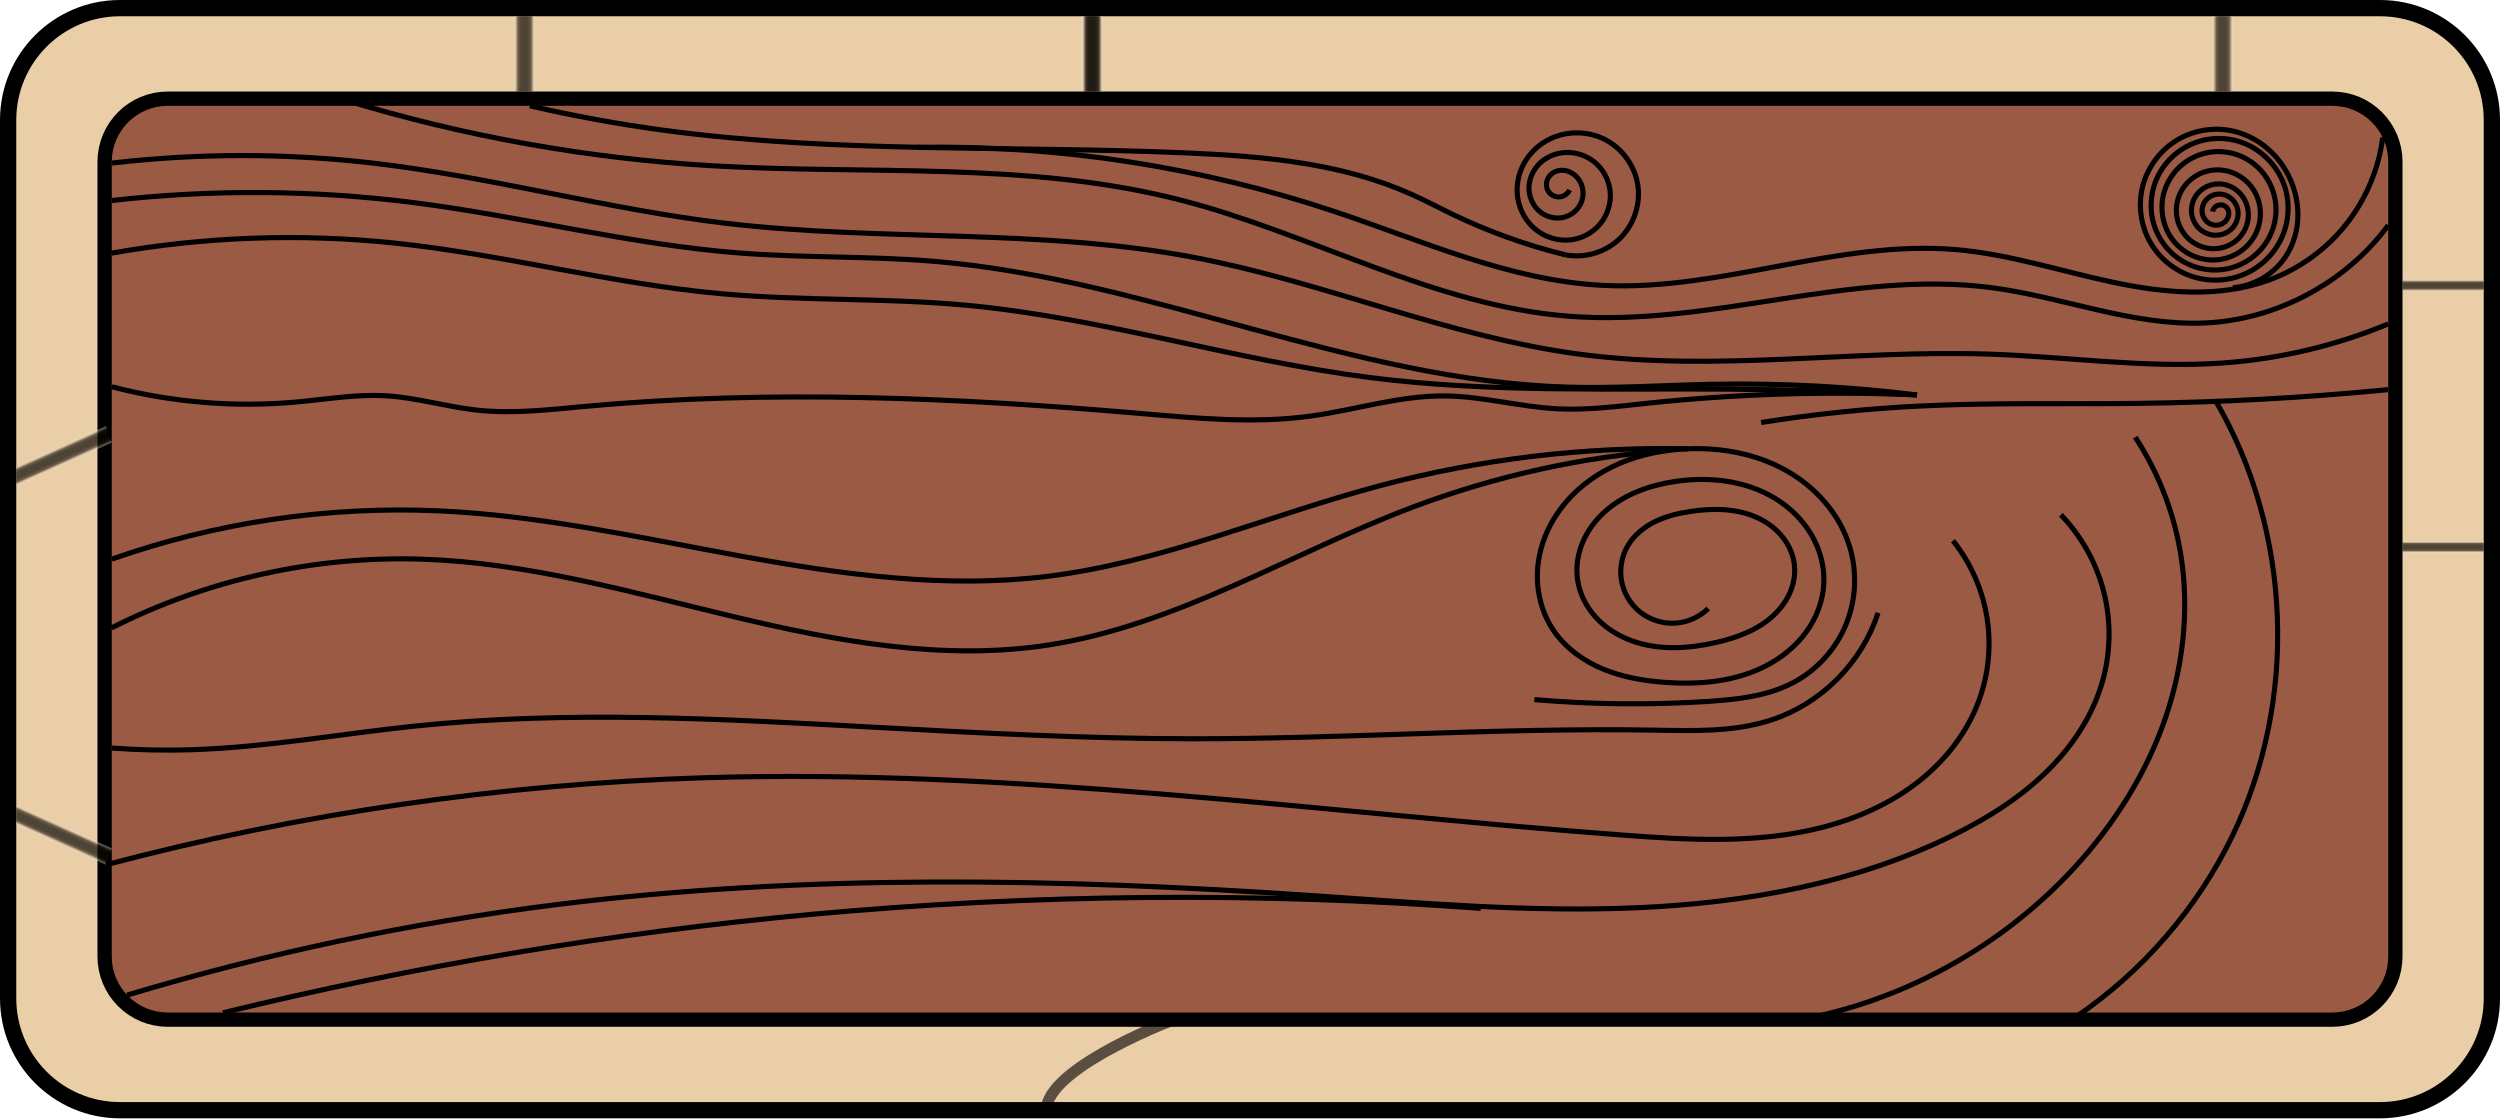
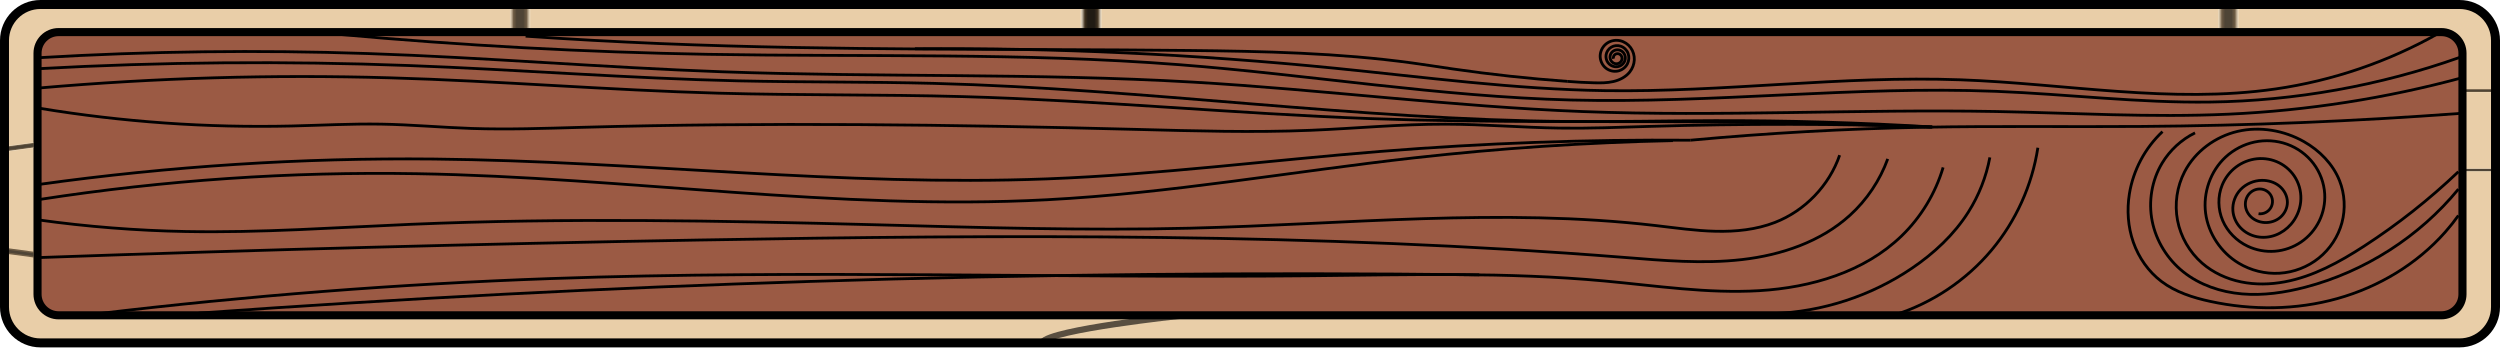
- <svg xmlns="http://www.w3.org/2000/svg" xmlns:xlink="http://www.w3.org/1999/xlink" version="1.1" id="svg162" width="489.308" height="218.884" viewBox="0 0 489.308 218.884">
+ <svg xmlns="http://www.w3.org/2000/svg" xmlns:xlink="http://www.w3.org/1999/xlink" version="1.1" id="svg162" width="391.446" height="54.394" viewBox="0 0 391.446 54.394">
  <defs id="defs166">
+     <linearGradient id="linearGradient561">
+       <stop style="stop-color:#241809;stop-opacity:0.855;" offset="0" id="stop551" />
+       <stop style="stop-color:#0c0804;stop-opacity:0.957;" offset="0.238" id="stop553" />
+       <stop style="stop-color:#0c0804;stop-opacity:0.955;" offset="0.74" id="stop555" />
+       <stop style="stop-color:#241809;stop-opacity:0.855;" offset="1" id="stop557" />
+     </linearGradient>
    <linearGradient id="linearGradient931">
      <stop style="stop-color:#f9f7ec;stop-opacity:0.506;" offset="0" id="stop927" />
      <stop style="stop-color:#241809;stop-opacity:0.855;" offset="0.18" id="stop935" />
      <stop style="stop-color:#0c0804;stop-opacity:0.957;" offset="0.333" id="stop939" />
      <stop style="stop-color:#0c0804;stop-opacity:0.955;" offset="0.656" id="stop941" />
      <stop style="stop-color:#241809;stop-opacity:0.855;" offset="0.823" id="stop937" />
      <stop style="stop-color:#f9f7ec;stop-opacity:0.505;" offset="1" id="stop929" />
    </linearGradient>
-     <linearGradient xlink:href="#linearGradient931" id="linearGradient933" x1="697.379" y1="43.782" x2="698.484" y2="43.782" gradientUnits="userSpaceOnUse" gradientTransform="matrix(3.59251,0,0,1,-1796.894,0)" />
-     <linearGradient xlink:href="#linearGradient931" id="linearGradient1016" gradientUnits="userSpaceOnUse" gradientTransform="matrix(3.59251,0,0,1,-1797.068,0)" x1="697.379" y1="43.782" x2="698.484" y2="43.782" />
-     <linearGradient xlink:href="#linearGradient931" id="linearGradient1090" gradientUnits="userSpaceOnUse" gradientTransform="matrix(3.59251,0,0,1,-1908.083,-1.2007324e-6)" x1="697.379" y1="43.782" x2="698.484" y2="43.782" />
-     <linearGradient xlink:href="#linearGradient931" id="linearGradient1164" gradientUnits="userSpaceOnUse" gradientTransform="matrix(3.59251,0,0,1,-1575.694,-6.331543e-7)" x1="697.379" y1="43.782" x2="698.484" y2="43.782" />
-     <linearGradient xlink:href="#linearGradient931" id="linearGradient1238" gradientUnits="userSpaceOnUse" gradientTransform="matrix(1.975984,0,0,1.078969,-1290.011,-1022.017)" x1="697.379" y1="43.782" x2="698.484" y2="43.782" />
-     <linearGradient xlink:href="#linearGradient931" id="linearGradient1312" gradientUnits="userSpaceOnUse" gradientTransform="matrix(1.975984,0,0,1.078969,-1238.806,-1022.017)" x1="697.379" y1="43.782" x2="698.484" y2="43.782" />
-     <linearGradient xlink:href="#linearGradient931" id="linearGradient1386" gradientUnits="userSpaceOnUse" gradientTransform="matrix(3.09513,-5.7083764e-8,-3.2288392e-8,1.544367,-1838.278,-507.2384)" x1="697.379" y1="43.782" x2="698.484" y2="43.782" />
-     <linearGradient xlink:href="#linearGradient931" id="linearGradient2292" gradientUnits="userSpaceOnUse" gradientTransform="matrix(1.026831,-2.919837,-1.407779,-0.6350018,-147.4848,2261.846)" x1="697.379" y1="43.782" x2="698.484" y2="43.782" />
+     <linearGradient xlink:href="#linearGradient931" id="linearGradient933" x1="697.379" y1="43.782" x2="698.484" y2="43.782" gradientUnits="userSpaceOnUse" gradientTransform="matrix(2.890971,0,0,0.2427124,-1350.179,25.94824)" />
+     <linearGradient xlink:href="#linearGradient931" id="linearGradient1016" gradientUnits="userSpaceOnUse" gradientTransform="matrix(2.890971,0,0,0.2427124,-1350.319,25.94824)" x1="697.379" y1="43.782" x2="698.484" y2="43.782" />
+     <linearGradient xlink:href="#linearGradient931" id="linearGradient1090" gradientUnits="userSpaceOnUse" gradientTransform="matrix(2.890971,0,0,0.2427124,-1439.656,25.94824)" x1="697.379" y1="43.782" x2="698.484" y2="43.782" />
+     <linearGradient xlink:href="#linearGradient931" id="linearGradient1164" gradientUnits="userSpaceOnUse" gradientTransform="matrix(2.890971,0,0,0.2427124,-1172.175,25.94824)" x1="697.379" y1="43.782" x2="698.484" y2="43.782" />
+     <linearGradient xlink:href="#linearGradient931" id="linearGradient1238" gradientUnits="userSpaceOnUse" gradientTransform="matrix(0.4795958,0,0,0.8682702,-287.1535,-918.2592)" x1="697.379" y1="43.782" x2="698.484" y2="43.782" />
+     <linearGradient xlink:href="#linearGradient931" id="linearGradient1312" gradientUnits="userSpaceOnUse" gradientTransform="matrix(0.4795958,0,0,0.8682702,-274.7255,-918.2592)" x1="697.379" y1="43.782" x2="698.484" y2="43.782" />
+     <linearGradient xlink:href="#linearGradient931" id="linearGradient1386" gradientUnits="userSpaceOnUse" gradientTransform="matrix(0.8263136,0.7086807,-1.13287,0.1541228,-22.86398,-445.5763)" x1="697.379" y1="43.782" x2="698.484" y2="43.782" />
+     <linearGradient xlink:href="#linearGradient561" id="linearGradient2292" gradientUnits="userSpaceOnUse" gradientTransform="matrix(0.8263136,-0.7086807,-1.13287,-0.1541228,-22.86399,574.9264)" x1="697.577" y1="43.782" x2="698.289" y2="43.782" />
  </defs>
-   <g id="g168" style="display:inline;opacity:1;fill:#9b5a44" transform="translate(-496.6007,-33.23235)">
-     <rect style="display:inline;fill:#e9cea8;stroke:#000000;stroke-width:6.368;stroke-linecap:round;stroke-linejoin:round;stroke-dasharray:none;paint-order:stroke markers fill" id="rect328" width="482.94" height="212.516" x="499.785" y="36.416" ry="20.301" />
-     <rect style="display:inline;opacity:0.728;fill:url(#linearGradient1016);fill-opacity:1;stroke:none;stroke-width:10.495;stroke-linecap:round;stroke-linejoin:round;paint-order:stroke fill markers" id="rect348-6" width="3.97" height="14.731" x="708.272" y="36.416" ry="0" />
-     <rect style="opacity:0.728;fill:url(#linearGradient933);fill-opacity:1;stroke:none;stroke-width:10.495;stroke-linecap:round;stroke-linejoin:round;paint-order:stroke fill markers" id="rect348" width="3.97" height="14.731" x="708.446" y="36.416" ry="0" />
-     <rect style="display:inline;opacity:0.728;fill:url(#linearGradient1164);fill-opacity:1;stroke:none;stroke-width:10.495;stroke-linecap:round;stroke-linejoin:round;paint-order:stroke fill markers" id="rect348-1" width="3.97" height="14.731" x="929.645" y="36.416" ry="0" />
-     <rect style="display:inline;opacity:0.728;fill:url(#linearGradient1238);fill-opacity:1;stroke:none;stroke-width:8.085;stroke-linecap:round;stroke-linejoin:round;paint-order:stroke fill markers" id="rect348-1-3" width="2.184" height="15.895" x="87.998" y="-982.724" ry="0" transform="rotate(90)" />
-     <rect style="display:inline;opacity:0.728;fill:url(#linearGradient1312);fill-opacity:1;stroke:none;stroke-width:8.085;stroke-linecap:round;stroke-linejoin:round;paint-order:stroke fill markers" id="rect348-1-3-9" width="2.184" height="15.895" x="139.202" y="-982.724" ry="0" transform="rotate(90)" />
-     <rect style="display:inline;opacity:0.728;fill:url(#linearGradient1090);fill-opacity:1;stroke:none;stroke-width:10.495;stroke-linecap:round;stroke-linejoin:round;paint-order:stroke fill markers" id="rect348-9" width="3.97" height="14.731" x="597.256" y="36.416" ry="0" />
-     <rect style="display:inline;fill:#9b5a44;stroke:#000000;stroke-width:5.589;stroke-linecap:round;stroke-linejoin:round;paint-order:stroke fill markers" id="rect328-3" width="445.561" height="177.464" x="518.474" y="53.942" ry="10.966" />
-     <path style="fill:none;stroke:#000000;stroke-width:2.2;stroke-linecap:butt;stroke-linejoin:miter;stroke-dasharray:none;stroke-opacity:0.62" d="m 727.1,232.485 c 0,0 -23.989,8.945 -25.627,17.21 v 0" id="path2349" />
-     <path id="rect1396" style="display:inline;opacity:0.728;fill:url(#linearGradient1386);stroke-width:12.106;stroke-linecap:round;stroke-linejoin:round;paint-order:stroke fill markers" transform="matrix(0.3317571,0.9433649,-0.9115574,0.4111729,0,0)" d="M 320.2,-450.998 H 323.62 v 20.503 l -3.42,-1.245 z" />
-     <path id="rect1396-5" style="display:inline;opacity:0.728;fill:url(#linearGradient2292);stroke-width:12.084;stroke-linecap:round;stroke-linejoin:round;paint-order:stroke fill markers" d="m 517.339,202.49 1.135,-3.227 -18.689,-8.43 v 3.738 z" />
-     <path style="display:inline;opacity:1;fill:none;stroke:#000000;stroke-width:1px;stroke-linecap:butt;stroke-linejoin:miter;stroke-opacity:1" d="m 518.474,108.929 c 11.795,3.08 24.126,4.091 36.265,2.974 5.823,-0.536 11.642,-1.558 17.478,-1.202 5.941,0.362 11.71,2.142 17.626,2.792 7.044,0.774 14.151,-0.064 21.207,-0.715 35.988,-3.321 72.262,-1.762 108.27,1.336 11.25,0.968 22.608,2.084 33.795,0.555 8.754,-1.196 17.335,-4.005 26.17,-3.944 7.456,0.051 14.76,2.149 22.206,2.525 5.804,0.293 11.603,-0.464 17.383,-1.077 17.57,-1.865 35.28,-2.414 52.932,-1.641" id="path9652" />
-     <path style="display:inline;opacity:1;fill:none;stroke:#000000;stroke-width:1px;stroke-linecap:butt;stroke-linejoin:miter;stroke-opacity:1" d="m 518.474,179.642 c 5.215,0.388 10.451,0.499 15.678,0.331 14.692,-0.472 29.216,-3.134 43.837,-4.648 29.885,-3.095 60.034,-1.382 90.034,0.261 20.507,1.123 41.026,2.213 61.564,2.242 30.211,0.042 60.403,-2.211 90.609,-1.693 7.8,0.134 15.788,0.426 23.197,-2.018 9.693,-3.198 17.658,-11.223 20.785,-20.939" id="path9660" />
-     <path style="display:inline;opacity:1;fill:none;stroke:#000000;stroke-width:1px;stroke-linecap:butt;stroke-linejoin:miter;stroke-opacity:1" d="m 841.293,115.924 c 10.264,-1.632 20.617,-2.707 30.998,-3.219 14.169,-0.699 28.366,-0.349 42.55,-0.52 16.426,-0.199 32.844,-1.098 49.194,-2.694" id="path9664" />
-     <path style="display:inline;opacity:1;fill:none;stroke:#000000;stroke-width:1px;stroke-linecap:butt;stroke-linejoin:miter;stroke-opacity:1" d="m 518.474,72.476 c 19.606,-2.214 39.477,-2.076 59.051,0.41 21.499,2.73 42.622,8.275 64.233,9.897 12.652,0.949 25.381,0.546 38.022,1.626 41.897,3.581 81.437,23.301 123.467,24.585 9.468,0.289 18.938,-0.367 28.409,-0.548 13.411,-0.256 26.84,0.441 40.152,2.087" id="path9668" />
-     <path style="display:inline;opacity:1;fill:none;stroke:#000000;stroke-width:1px;stroke-linecap:butt;stroke-linejoin:miter;stroke-opacity:1" d="m 796.905,170.161 c 11.315,0.973 22.704,1.089 34.037,0.348 5.742,-0.376 11.638,-1.02 16.718,-3.722 4.617,-2.456 8.321,-6.578 10.285,-11.424 1.964,-4.846 2.177,-10.378 0.607,-15.366 -1.982,-6.296 -6.722,-11.547 -12.495,-14.746 -5.773,-3.199 -12.509,-4.439 -19.104,-4.18 -4.499,0.177 -8.993,1.038 -13.146,2.779 -4.153,1.741 -7.958,4.378 -10.856,7.824 -2.897,3.447 -4.86,7.717 -5.34,12.194 -0.48,4.477 0.566,9.144 3.119,12.854 2.339,3.4 5.841,5.896 9.654,7.475 3.813,1.579 7.937,2.286 12.053,2.59 6.809,0.502 13.898,-0.134 19.943,-3.306 3.023,-1.586 5.739,-3.8 7.745,-6.563 2.005,-2.763 3.279,-6.084 3.44,-9.494 0.159,-3.36 -0.768,-6.742 -2.488,-9.633 -1.721,-2.891 -4.216,-5.294 -7.093,-7.038 -5.753,-3.488 -12.852,-4.274 -19.507,-3.287 -4.981,0.738 -9.94,2.493 -13.699,5.843 -1.88,1.675 -3.432,3.736 -4.409,6.056 -0.977,2.32 -1.367,4.903 -0.995,7.393 0.412,2.757 1.751,5.342 3.646,7.386 1.895,2.043 4.33,3.555 6.95,4.507 5.239,1.904 11.054,1.572 16.489,0.331 3.838,-0.876 7.665,-2.242 10.674,-4.78 1.504,-1.269 2.783,-2.824 3.631,-4.6 0.848,-1.776 1.256,-3.777 1.054,-5.735 -0.22,-2.126 -1.156,-4.153 -2.536,-5.786 -1.379,-1.633 -3.188,-2.879 -5.156,-3.713 -3.937,-1.666 -8.392,-1.675 -12.619,-1.04 -2.365,0.355 -4.721,0.911 -6.876,1.949 -2.154,1.038 -4.106,2.588 -5.349,4.63 -1.263,2.075 -1.739,4.616 -1.312,7.007 0.427,2.391 1.753,4.611 3.655,6.12 1.903,1.51 4.366,2.296 6.792,2.167 2.426,-0.128 4.792,-1.17 6.525,-2.872" id="path9672" />
-     <path style="display:inline;opacity:1;fill:none;stroke:#000000;stroke-width:1px;stroke-linecap:butt;stroke-linejoin:miter;stroke-opacity:1" d="m 518.418,82.781 c 18.268,-3.239 36.991,-3.904 55.443,-1.969 21.446,2.248 42.43,7.973 63.906,9.909 15.829,1.427 31.791,0.782 47.618,2.223 26.77,2.439 52.677,10.795 79.344,14.185 23.367,2.97 47.024,2.094 70.579,2.274 12.173,0.093 24.343,0.47 36.499,1.13" id="path9690" />
-     <path style="fill:none;stroke:#000000;stroke-width:1px;stroke-linecap:butt;stroke-linejoin:miter;stroke-opacity:1" d="m 521.48,227.997 c 27.347,-8.205 55.38,-14.122 83.71,-17.669 49.046,-6.14 98.729,-5.162 148.045,-1.822 21.264,1.44 42.564,3.319 63.857,2.389 21.293,-0.93 42.757,-4.779 61.858,-14.234 6.415,-3.176 12.571,-6.999 17.749,-11.942 5.178,-4.942 9.358,-11.06 11.357,-17.934 1.647,-5.662 1.772,-11.76 0.359,-17.485 -1.413,-5.725 -4.36,-11.064 -8.452,-15.311" id="path9695" />
-     <path style="fill:none;stroke:#000000;stroke-width:1px;stroke-linecap:butt;stroke-linejoin:miter;stroke-opacity:1" d="m 517.339,202.49 c 38.09,-10.069 77.327,-15.793 116.706,-17.024 60.106,-1.879 119.98,6.658 179.945,11.196 13.18,0.997 26.64,1.779 39.436,-1.533 6.398,-1.656 12.573,-4.348 17.865,-8.307 5.292,-3.959 9.679,-9.219 12.19,-15.332 2.176,-5.297 2.909,-11.179 2.099,-16.849 -0.81,-5.669 -3.161,-11.111 -6.733,-15.587" id="path9699" />
-     <path style="fill:none;stroke:#000000;stroke-width:1px;stroke-linecap:butt;stroke-linejoin:miter;stroke-opacity:1" d="m 518.474,142.674 c 20.453,-7.196 42.294,-10.426 63.954,-9.459 20.057,0.896 39.759,5.33 59.512,8.921 19.753,3.591 39.943,6.354 59.866,3.877 22.285,-2.771 43.2,-11.954 64.901,-17.73 19.61,-5.219 39.958,-7.655 60.246,-7.213" id="path9703" />
-     <path style="display:inline;fill:none;stroke:#000000;stroke-width:1px;stroke-linecap:butt;stroke-linejoin:miter;stroke-opacity:1" d="m 518.396,156.145 c 18.699,-9.472 39.801,-14.152 60.751,-13.471 20.72,0.673 40.877,6.448 61.042,11.258 20.165,4.81 41.05,8.702 61.54,5.552 25.239,-3.879 47.548,-18.021 71.444,-27.023 16.145,-6.082 33.164,-9.84 50.369,-11.122" id="path9703-3" />
-     <path style="fill:none;stroke:#000000;stroke-width:1px;stroke-linecap:butt;stroke-linejoin:miter;stroke-opacity:1" d="m 964.035,96.63 c -10.295,4.273 -21.285,6.867 -32.405,7.648 -15.062,1.058 -30.14,-1.188 -45.23,-1.721 -26.843,-0.947 -53.863,3.525 -80.493,0.022 -25.81,-3.395 -50.106,-14.137 -75.685,-18.976 -30.13,-5.7 -61.222,-3.073 -91.674,-6.679 -23.177,-2.744 -45.817,-9.08 -69,-11.77 -16.949,-1.966 -34.126,-1.966 -51.075,0" id="path9707" />
-     <path style="display:inline;fill:none;stroke:#000000;stroke-width:1px;stroke-linecap:butt;stroke-linejoin:miter;stroke-opacity:1" d="m 964.035,77.326 c -8.327,11.28 -21.903,18.508 -35.91,19.121 -14.122,0.617 -27.708,-5.074 -41.724,-6.909 -13.741,-1.799 -27.671,0.135 -41.367,2.248 -13.696,2.113 -27.523,4.414 -41.34,3.346 -26.511,-2.051 -50.444,-16.214 -76.209,-22.787 -29.753,-7.591 -61.021,-4.87 -91.674,-6.679 -24.347,-1.437 -48.521,-5.776 -71.848,-12.895" id="path9707-1" />
-     <path style="fill:none;stroke:#000000;stroke-width:1px;stroke-linecap:butt;stroke-linejoin:miter;stroke-opacity:1" d="m 540.246,231.454 c 37.964,-9.274 76.616,-15.729 115.533,-19.295 43.422,-3.979 87.173,-4.358 130.658,-1.134" id="path9711" />
-     <path style="fill:none;stroke:#000000;stroke-width:1px;stroke-linecap:butt;stroke-linejoin:miter;stroke-opacity:1" d="m 853.087,231.94 c 18.929,-4.401 36.459,-14.64 49.591,-28.967 7.843,-8.556 14.162,-18.593 17.874,-29.59 3.711,-10.998 4.757,-22.969 2.375,-34.329 -1.509,-7.195 -4.377,-14.102 -8.409,-20.249" id="path9715" />
-     <path style="fill:none;stroke:#000000;stroke-width:1px;stroke-linecap:butt;stroke-linejoin:miter;stroke-opacity:1" d="m 902.649,232.427 c 13.231,-8.915 24.036,-21.394 30.966,-35.765 12.799,-26.544 11.522,-59.402 -3.3,-84.871" id="path9719" />
-     <path style="fill:none;stroke:#000000;stroke-width:1px;stroke-linecap:butt;stroke-linejoin:miter;stroke-opacity:1" d="m 803.804,70.412 c -0.192,0.404 -0.5,0.752 -0.879,0.991 -0.378,0.239 -0.825,0.369 -1.273,0.369 -0.448,0 -0.894,-0.129 -1.273,-0.369 -0.378,-0.239 -0.687,-0.587 -0.879,-0.991 -0.303,-0.639 -0.304,-1.408 -0.031,-2.06 0.273,-0.653 0.807,-1.186 1.447,-1.488 0.64,-0.302 1.378,-0.377 2.073,-0.245 0.695,0.132 1.345,0.468 1.88,0.93 0.684,0.592 1.182,1.394 1.418,2.267 0.235,0.873 0.208,1.814 -0.069,2.675 -0.277,0.861 -0.803,1.639 -1.493,2.224 -0.69,0.585 -1.541,0.975 -2.433,1.125 -1.637,0.275 -3.38,-0.292 -4.588,-1.431 -1.208,-1.139 -1.874,-2.812 -1.847,-4.472 0.027,-1.66 0.73,-3.287 1.871,-4.494 1.14,-1.207 2.7,-1.994 4.338,-2.264 2.271,-0.375 4.687,0.255 6.495,1.679 1.809,1.424 2.987,3.616 3.193,5.909 0.206,2.293 -0.559,4.654 -2.057,6.401 -1.498,1.747 -3.708,2.862 -6.003,3.045 -2.363,0.188 -4.778,-0.607 -6.603,-2.119 -1.825,-1.512 -3.049,-3.716 -3.426,-6.056 -0.376,-2.34 0.087,-4.797 1.241,-6.868 1.153,-2.071 2.981,-3.748 5.118,-4.773 3.417,-1.638 7.615,-1.536 10.948,0.265 3.333,1.802 5.718,5.258 6.218,9.014 0.501,3.756 -0.895,7.716 -3.64,10.329 -2.745,2.612 -6.77,3.81 -10.496,3.124" id="path9905" />
-     <path style="fill:none;stroke:#000000;stroke-width:1px;stroke-linecap:butt;stroke-linejoin:miter;stroke-opacity:1" d="m 803.055,83.131 c -7.723,-1.895 -15.246,-4.604 -22.405,-8.067 -2.59,-1.253 -5.134,-2.605 -7.757,-3.786 -13.567,-6.107 -28.747,-7.441 -43.61,-8.098 -34.258,-1.513 -68.736,0.117 -102.722,-4.446 -8.82,-1.184 -17.585,-2.784 -26.255,-4.792" id="path9909" />
-     <path style="fill:none;stroke:#000000;stroke-width:1px;stroke-linecap:butt;stroke-linejoin:miter;stroke-opacity:1" d="m 962.955,60.142 c -0.789,6.184 -3.301,12.138 -7.18,17.019 -3.879,4.88 -9.112,8.672 -14.958,10.837 -9.76,3.615 -20.618,2.62 -30.798,0.45 -10.179,-2.169 -20.169,-5.467 -30.539,-6.356 -11.58,-0.993 -23.184,1.055 -34.608,3.194 -11.424,2.139 -22.965,4.389 -34.573,3.803 -18.186,-0.918 -35.196,-8.685 -52.47,-14.447 -26.286,-8.769 -54.066,-13.042 -81.773,-12.579" id="path9913" />
-     <path style="fill:none;stroke:#000000;stroke-width:1px;stroke-linecap:butt;stroke-linejoin:miter;stroke-opacity:1" d="m 929.645,74.643 c 0.069,-0.364 0.269,-0.703 0.555,-0.939 0.286,-0.237 0.655,-0.37 1.026,-0.37 0.371,0 0.741,0.133 1.026,0.37 0.286,0.237 0.485,0.575 0.555,0.939 0.053,0.28 0.031,0.571 -0.042,0.846 -0.104,0.395 -0.312,0.761 -0.596,1.056 -0.283,0.294 -0.641,0.516 -1.029,0.642 -0.777,0.252 -1.667,0.104 -2.336,-0.366 -0.669,-0.469 -1.108,-1.243 -1.194,-2.056 -0.086,-0.812 0.174,-1.651 0.683,-2.289 0.446,-0.558 1.076,-0.964 1.765,-1.149 0.69,-0.185 1.435,-0.149 2.108,0.092 0.672,0.241 1.269,0.685 1.7,1.254 0.432,0.569 0.698,1.26 0.77,1.97 0.131,1.294 -0.408,2.629 -1.374,3.499 -0.966,0.87 -2.33,1.267 -3.618,1.089 -1.077,-0.149 -2.093,-0.686 -2.831,-1.484 -0.738,-0.798 -1.193,-1.85 -1.281,-2.933 -0.089,-1.083 0.188,-2.191 0.765,-3.112 0.577,-0.921 1.45,-1.651 2.454,-2.067 0.954,-0.396 2.021,-0.508 3.039,-0.333 1.018,0.176 1.983,0.637 2.766,1.31 0.783,0.673 1.384,1.555 1.734,2.526 0.351,0.971 0.453,2.03 0.306,3.052 -0.239,1.665 -1.152,3.22 -2.474,4.26 -1.322,1.04 -3.038,1.56 -4.717,1.452 -1.679,-0.107 -3.307,-0.836 -4.523,-1.999 -1.216,-1.163 -2.014,-2.748 -2.249,-4.414 -0.256,-1.822 0.164,-3.73 1.149,-5.284 0.986,-1.554 2.528,-2.744 4.276,-3.319 1.749,-0.574 3.691,-0.531 5.417,0.107 1.726,0.638 3.227,1.863 4.209,3.42 0.862,1.366 1.325,2.979 1.331,4.595 0.006,1.616 -0.443,3.229 -1.272,4.615 -0.83,1.386 -2.036,2.543 -3.451,3.323 -1.414,0.781 -3.033,1.185 -4.648,1.173 -1.611,-0.011 -3.216,-0.435 -4.629,-1.21 -1.413,-0.775 -2.631,-1.899 -3.527,-3.238 -1.792,-2.679 -2.215,-6.204 -1.189,-9.259 0.636,-1.894 1.802,-3.607 3.329,-4.896 1.526,-1.289 3.409,-2.153 5.381,-2.472 1.972,-0.32 4.03,-0.096 5.889,0.637 1.859,0.733 3.515,1.971 4.747,3.545 1.636,2.091 2.502,4.768 2.419,7.422 -0.083,2.654 -1.11,5.266 -2.842,7.278 -1.732,2.012 -4.156,3.414 -6.76,3.931 -2.604,0.517 -5.373,0.15 -7.761,-1.011 -1.946,-0.946 -3.637,-2.409 -4.859,-4.195 -1.222,-1.786 -1.975,-3.889 -2.17,-6.044 -0.196,-2.155 0.165,-4.357 1.029,-6.341 0.864,-1.984 2.231,-3.746 3.931,-5.084 1.746,-1.373 3.841,-2.298 6.031,-2.666 2.19,-0.368 4.472,-0.18 6.573,0.538 4.204,1.436 7.579,5.07 8.732,9.36 0.655,2.437 0.621,5.055 -0.087,7.477 -0.709,2.423 -2.088,4.644 -3.939,6.36 -1.85,1.717 -4.166,2.925 -6.63,3.471 -2.464,0.546 -5.071,0.431 -7.48,-0.322 -3.54,-1.105 -6.621,-3.608 -8.435,-6.843 -1.813,-3.235 -2.341,-7.167 -1.449,-10.767 0.892,-3.6 3.191,-6.83 6.298,-8.855 3.107,-2.025 6.988,-2.826 10.643,-2.202 2.81,0.48 5.467,1.78 7.615,3.654 2.148,1.874 3.788,4.314 4.777,6.988 0.874,2.364 1.245,4.921 0.998,7.429 -0.247,2.508 -1.12,4.961 -2.578,7.017 -2.311,3.257 -6.107,5.414 -10.088,5.73" id="path9921" />
+   <g id="g168" style="display:inline;opacity:1;fill:#9b5a44" transform="translate(-496.6007,-33.37978)">
+     <rect style="display:inline;fill:#e9cea8;stroke:#000000;stroke-width:2.814;stroke-linecap:round;stroke-linejoin:round;stroke-dasharray:none;paint-order:stroke markers fill" id="rect328" width="388.632" height="51.58" x="498.008" y="34.787" ry="4.927" />
+     <rect style="display:inline;opacity:0.728;fill:url(#linearGradient1016);fill-opacity:1;stroke:none;stroke-width:4.638;stroke-linecap:round;stroke-linejoin:round;paint-order:stroke fill markers" id="rect348-6" width="3.195" height="3.575" x="665.782" y="34.787" ry="0" />
+     <rect style="opacity:0.728;fill:url(#linearGradient933);fill-opacity:1;stroke:none;stroke-width:4.638;stroke-linecap:round;stroke-linejoin:round;paint-order:stroke fill markers" id="rect348" width="3.195" height="3.575" x="665.922" y="34.787" ry="0" />
+     <rect style="display:inline;opacity:0.728;fill:url(#linearGradient1164);fill-opacity:1;stroke:none;stroke-width:4.638;stroke-linecap:round;stroke-linejoin:round;paint-order:stroke fill markers" id="rect348-1" width="3.195" height="3.575" x="843.926" y="34.787" ry="0" />
+     <rect style="display:inline;opacity:0.728;fill:url(#linearGradient1238);fill-opacity:1;stroke:none;stroke-width:3.573;stroke-linecap:round;stroke-linejoin:round;paint-order:stroke fill markers" id="rect348-1-3" width="0.53" height="12.791" x="47.306" y="-886.64" ry="0" transform="rotate(90)" />
+     <rect style="display:inline;opacity:0.728;fill:url(#linearGradient1312);fill-opacity:1;stroke:none;stroke-width:3.573;stroke-linecap:round;stroke-linejoin:round;paint-order:stroke fill markers" id="rect348-1-3-9" width="0.53" height="12.791" x="59.734" y="-886.64" ry="0" transform="rotate(90)" />
+     <rect style="display:inline;opacity:0.728;fill:url(#linearGradient1090);fill-opacity:1;stroke:none;stroke-width:4.638;stroke-linecap:round;stroke-linejoin:round;paint-order:stroke fill markers" id="rect348-9" width="3.195" height="3.575" x="576.445" y="34.787" ry="0" />
+     <rect style="display:inline;fill:#9b5a44;stroke:#000000;stroke-width:2.538;stroke-linecap:round;stroke-linejoin:round;paint-order:stroke fill markers" id="rect328-3" width="378.422" height="43.073" x="503.113" y="39.041" ry="2.662" />
+     <path style="fill:none;stroke:#000000;stroke-width:0.972;stroke-linecap:butt;stroke-linejoin:miter;stroke-dasharray:none;stroke-opacity:0.62" d="m 681.679,82.788 c 0,0 -20.556,2.165 -21.874,4.171" id="path2349" />
+     <path id="rect1396" style="display:inline;opacity:0.728;fill:url(#linearGradient1386);stroke-width:5.34;stroke-linecap:round;stroke-linejoin:round;paint-order:stroke fill markers" d="m 501.849,56.562 -3.841,0.523 v -0.907 l 3.847,-0.523 z" />
+     <path id="rect1396-5" style="display:inline;opacity:0.728;fill:url(#linearGradient2292);stroke-width:5.34;stroke-linecap:round;stroke-linejoin:round;paint-order:stroke fill markers" d="m 501.846,72.788 -3.838,-0.522 v 0.907 l 3.846,0.523 -0.008,-0.908 z" />
+     <path style="display:inline;opacity:1;fill:none;stroke:#000000;stroke-width:0.442px;stroke-linecap:butt;stroke-linejoin:miter;stroke-opacity:1" d="m 502.755,50.326 c 13.034,2.156 26.269,3.089 39.476,2.782 4.689,-0.109 9.376,-0.374 14.065,-0.292 4.733,0.083 9.453,0.518 14.184,0.678 5.687,0.192 11.378,-0.014 17.066,-0.174 29.035,-0.816 58.091,-0.434 87.127,0.324 9.064,0.237 18.136,0.51 27.196,0.135 7.022,-0.291 14.032,-0.971 21.06,-0.957 5.961,0.012 11.91,0.524 17.87,0.613 4.663,0.07 9.326,-0.119 13.988,-0.262 14.765,-0.45 29.545,-0.431 44.309,0.058" id="path9652" />
+     <path style="display:inline;opacity:1;fill:none;stroke:#000000;stroke-width:0.442px;stroke-linecap:butt;stroke-linejoin:miter;stroke-opacity:1" d="m 502.626,67.814 c 7.634,1.064 15.332,1.67 23.038,1.816 11.765,0.222 23.52,-0.628 35.276,-1.128 24.134,-1.026 48.305,-0.573 72.452,0.063 16.511,0.435 33.03,0.955 49.542,0.544 24.324,-0.606 48.747,-3.228 72.915,-0.411 3.125,0.364 6.247,0.82 9.392,0.893 3.145,0.074 6.341,-0.246 9.275,-1.383 4.689,-1.818 8.499,-5.778 10.136,-10.533" id="path9660" />
+     <path style="display:inline;opacity:1;fill:none;stroke:#000000;stroke-width:0.442;stroke-linecap:butt;stroke-linejoin:miter;stroke-opacity:1;stroke-dasharray:none" d="m 761.275,55.335 c 12.135,-1.123 24.312,-1.801 36.497,-2.031 11.412,-0.216 22.828,-0.04 34.241,-0.126 16.659,-0.126 33.313,-0.81 49.926,-2.052" id="path9664" />
+     <path style="display:inline;opacity:1;fill:none;stroke:#000000;stroke-width:0.442px;stroke-linecap:butt;stroke-linejoin:miter;stroke-opacity:1" d="m 502.655,44.133 c 19.283,-1.056 38.614,-1.222 57.912,-0.495 17.237,0.649 34.445,2.009 51.69,2.402 10.197,0.232 20.401,0.127 30.597,0.395 33.173,0.872 66.172,5.696 99.356,5.967 7.62,0.062 15.241,-0.116 22.861,-0.133 11.382,-0.026 22.765,0.306 34.127,0.995" id="path9668" />
+     <path style="display:inline;opacity:1;fill:none;stroke:#000000;stroke-width:0.442px;stroke-linecap:butt;stroke-linejoin:miter;stroke-opacity:1" d="m 502.774,47.153 c 18.23,-1.59 36.553,-2.121 54.845,-1.59 17.154,0.498 34.272,1.928 51.427,2.405 12.77,0.355 25.55,0.182 38.319,0.54 21.307,0.596 42.549,2.667 63.85,3.443 18.921,0.689 37.864,0.355 56.796,0.552 10.36,0.108 20.718,0.375 31.069,0.801" id="path9690" />
+     <path style="fill:none;stroke:#000000;stroke-width:0.442px;stroke-linecap:butt;stroke-linejoin:miter;stroke-opacity:1" d="m 511.645,82.533 c 23.636,-2.844 47.393,-4.691 71.184,-5.536 39.689,-1.409 79.423,-0.028 119.135,-0.442 15.288,-0.16 30.612,-0.584 45.837,0.817 8.084,0.744 16.175,2.003 24.279,1.519 8.104,-0.484 16.416,-2.917 22.255,-8.557 3.046,-2.942 5.315,-6.682 6.517,-10.742" id="path9695" />
+     <path style="fill:none;stroke:#000000;stroke-width:0.442px;stroke-linecap:butt;stroke-linejoin:miter;stroke-opacity:1" d="m 502.774,73.706 c 34.416,-1.218 68.843,-2.133 103.276,-2.743 48.289,-0.856 96.661,-1.111 144.805,2.717 6.164,0.49 12.373,1.047 18.516,0.343 6.143,-0.703 12.304,-2.773 16.883,-6.93 2.651,-2.407 4.704,-5.467 5.926,-8.833" id="path9699" />
+     <path style="fill:none;stroke:#000000;stroke-width:0.442px;stroke-linecap:butt;stroke-linejoin:miter;stroke-opacity:1" d="m 502.709,62.256 c 20.465,-2.854 41.142,-4.184 61.804,-3.975 32.047,0.324 64.041,4.341 96.066,3.106 17.457,-0.673 34.813,-2.903 52.227,-4.303 16.124,-1.296 32.305,-1.881 48.481,-1.751" id="path9703" />
+     <path style="display:inline;fill:none;stroke:#000000;stroke-width:0.442px;stroke-linecap:butt;stroke-linejoin:miter;stroke-opacity:1" d="m 502.798,64.611 c 19.529,-3.021 39.316,-4.372 59.074,-4.034 32.923,0.564 65.762,5.806 98.644,4.08 19.267,-1.011 38.32,-4.405 57.492,-6.559 13.461,-1.512 26.99,-2.413 40.533,-2.699" id="path9703-3" />
+     <path style="fill:none;stroke:#000000;stroke-width:0.442px;stroke-linecap:butt;stroke-linejoin:miter;stroke-opacity:1" d="m 882.181,45.533 c -11.962,3.236 -24.278,5.16 -36.657,5.725 -12.123,0.553 -24.263,-0.192 -36.397,-0.418 -21.59,-0.402 -43.197,0.842 -64.775,0.005 C 724.005,50.057 703.773,47.423 683.446,46.24 658.889,44.811 634.257,45.503 609.675,44.619 591.153,43.953 572.672,42.391 554.149,41.762 537.02,41.18 519.864,41.397 502.755,42.41" id="path9707" />
+     <path style="display:inline;fill:none;stroke:#000000;stroke-width:0.442px;stroke-linecap:butt;stroke-linejoin:miter;stroke-opacity:1" d="m 881.729,42.372 c -12.513,4.43 -25.753,6.8 -39.026,6.985 -11.208,0.156 -22.376,-1.231 -33.577,-1.677 -22.179,-0.883 -44.367,1.928 -66.556,1.358 -20.524,-0.527 -40.858,-3.94 -61.327,-5.531 -24.528,-1.906 -49.174,-1.191 -73.772,-1.621 -19.302,-0.338 -38.592,-1.382 -57.817,-3.13" id="path9707-1" />
+     <path style="fill:none;stroke:#000000;stroke-width:0.442px;stroke-linecap:butt;stroke-linejoin:miter;stroke-opacity:1" d="m 527.705,82.409 c 31.907,-2.296 63.86,-3.952 95.834,-4.967 34.876,-1.107 69.775,-1.45 104.666,-1.029" id="path9711" />
+     <path style="fill:none;stroke:#000000;stroke-width:0.442px;stroke-linecap:butt;stroke-linejoin:miter;stroke-opacity:1" d="m 774.199,82.484 c 7.724,-0.271 15.357,-2.76 21.755,-7.095 3.473,-2.353 6.612,-5.271 8.856,-8.816 1.648,-2.603 2.794,-5.521 3.359,-8.549" id="path9715" />
+     <path style="fill:none;stroke:#000000;stroke-width:0.442px;stroke-linecap:butt;stroke-linejoin:miter;stroke-opacity:1" d="m 793.206,82.706 c 5.907,-1.855 11.261,-5.431 15.237,-10.177 3.81,-4.548 6.344,-10.154 7.241,-16.019" id="path9719" />
+     <path style="fill:none;stroke:#000000;stroke-width:0.442;stroke-linecap:butt;stroke-linejoin:miter;stroke-opacity:1;stroke-dasharray:none" d="m 742.056,46.125 c -6.031,-0.433 -12.046,-1.087 -18.03,-1.958 -2.081,-0.303 -4.159,-0.633 -6.243,-0.919 -11.615,-1.595 -23.37,-1.84 -35.094,-1.965 -27.557,-0.295 -55.128,0.056 -82.663,-1.079 -7.048,-0.29 -14.091,-0.678 -21.128,-1.163" id="path9909" />
+     <path style="fill:none;stroke:#000000;stroke-width:0.442px;stroke-linecap:butt;stroke-linejoin:miter;stroke-opacity:1" d="m 878.437,38.594 c -7.871,4.448 -16.573,7.419 -25.521,8.713 -16.324,2.361 -32.876,-0.838 -49.359,-1.433 -18.56,-0.67 -37.101,1.971 -55.671,1.698 C 733.759,47.364 719.72,45.472 705.662,44.065 683.802,41.877 661.826,40.857 639.858,41.012" id="path9913" />
+     <path style="fill:none;fill-rule:evenodd;stroke:#000000;stroke-width:0.442;stroke-linecap:butt;stroke-linejoin:miter;stroke-dasharray:none;stroke-opacity:1" d="m 742.03,46.122 c 1.386,0.113 2.776,0.188 4.166,0.223 1.013,0.026 2.038,0.03 3.026,-0.199 0.987,-0.229 1.946,-0.713 2.572,-1.511 0.418,-0.533 0.672,-1.194 0.703,-1.871 0.03,-0.676 -0.167,-1.363 -0.564,-1.911 -0.397,-0.548 -0.995,-0.951 -1.656,-1.098 -0.661,-0.147 -1.379,-0.033 -1.953,0.325 -0.662,0.413 -1.113,1.15 -1.168,1.927 -0.055,0.778 0.294,1.576 0.91,2.054 0.511,0.397 1.195,0.568 1.831,0.445 0.636,-0.123 1.211,-0.542 1.512,-1.115 0.263,-0.501 0.312,-1.114 0.117,-1.645 -0.196,-0.531 -0.638,-0.969 -1.177,-1.143 -0.48,-0.155 -1.026,-0.097 -1.459,0.162 -0.433,0.259 -0.743,0.717 -0.815,1.216 -0.06,0.412 0.042,0.845 0.281,1.185 0.24,0.34 0.617,0.581 1.027,0.651 0.297,0.051 0.609,0.013 0.882,-0.113 0.274,-0.125 0.507,-0.338 0.653,-0.601 0.146,-0.263 0.202,-0.576 0.152,-0.873 -0.05,-0.297 -0.207,-0.575 -0.438,-0.767 -0.187,-0.155 -0.42,-0.254 -0.662,-0.277 -0.242,-0.023 -0.49,0.029 -0.701,0.15 -0.21,0.121 -0.382,0.31 -0.479,0.532 -0.098,0.222 -0.121,0.477 -0.063,0.712 0.044,0.18 0.135,0.349 0.264,0.483 0.129,0.134 0.295,0.231 0.475,0.276 0.18,0.045 0.374,0.035 0.547,-0.029 0.174,-0.064 0.327,-0.184 0.429,-0.339 0.088,-0.133 0.137,-0.292 0.137,-0.451 -6e-5,-0.159 -0.05,-0.319 -0.143,-0.448 -0.093,-0.129 -0.231,-0.227 -0.384,-0.269 -0.154,-0.043 -0.322,-0.03 -0.466,0.038 -0.133,0.063 -0.244,0.174 -0.307,0.307 -0.063,0.133 -0.079,0.289 -0.044,0.432" id="path812" />
+     <path style="fill:none;fill-rule:evenodd;stroke:#000000;stroke-width:0.442;stroke-linecap:butt;stroke-linejoin:miter;stroke-opacity:1;stroke-dasharray:none" d="m 850.239,66.843 c 0.377,0.049 0.768,-0.015 1.108,-0.184 0.341,-0.168 0.63,-0.439 0.819,-0.769 0.19,-0.329 0.279,-0.715 0.254,-1.094 -0.025,-0.379 -0.165,-0.75 -0.397,-1.051 -0.244,-0.317 -0.587,-0.554 -0.968,-0.677 -0.381,-0.122 -0.796,-0.13 -1.183,-0.027 -0.386,0.103 -0.742,0.314 -1.022,0.6 -0.279,0.286 -0.482,0.645 -0.588,1.031 -0.117,0.425 -0.117,0.881 -0.009,1.308 0.108,0.428 0.323,0.826 0.613,1.159 0.58,0.664 1.454,1.043 2.335,1.086 0.887,0.043 1.793,-0.25 2.463,-0.832 0.671,-0.582 1.091,-1.453 1.092,-2.341 0.002,-0.979 -0.502,-1.928 -1.264,-2.543 -0.761,-0.615 -1.757,-0.907 -2.736,-0.89 -1.227,0.021 -2.446,0.528 -3.301,1.409 -0.855,0.881 -1.327,2.131 -1.232,3.354 0.077,0.987 0.514,1.938 1.194,2.658 0.68,0.72 1.594,1.209 2.565,1.402 0.971,0.193 1.995,0.095 2.921,-0.253 0.927,-0.348 1.757,-0.942 2.407,-1.688 0.847,-0.971 1.391,-2.205 1.527,-3.487 0.135,-1.282 -0.14,-2.605 -0.785,-3.721 -0.597,-1.034 -1.506,-1.884 -2.574,-2.419 -1.068,-0.535 -2.289,-0.755 -3.478,-0.636 -1.188,0.12 -2.339,0.577 -3.291,1.298 -0.952,0.721 -1.703,1.703 -2.158,2.807 -0.728,1.764 -0.678,3.821 0.075,5.575 0.753,1.754 2.187,3.192 3.911,4.011 1.321,0.628 2.808,0.902 4.266,0.787 1.458,-0.114 2.883,-0.617 4.092,-1.44 1.209,-0.823 2.199,-1.965 2.843,-3.277 0.645,-1.313 0.944,-2.793 0.861,-4.253 -0.098,-1.722 -0.73,-3.408 -1.775,-4.78 -1.045,-1.372 -2.498,-2.426 -4.121,-3.01 -1.623,-0.583 -3.41,-0.695 -5.097,-0.335 -1.687,0.36 -3.268,1.19 -4.534,2.362 -2.369,2.193 -3.543,5.583 -3.12,8.783 0.423,3.201 2.402,6.141 5.165,7.811 1.913,1.157 4.18,1.721 6.411,1.584 2.231,-0.137 4.416,-0.977 6.156,-2.38 1.74,-1.403 3.026,-3.363 3.609,-5.521 0.582,-2.158 0.455,-4.503 -0.368,-6.581 -1.037,-2.617 -3.131,-4.734 -5.578,-6.124 -3.118,-1.77 -6.894,-2.42 -10.385,-1.604 -3.491,0.815 -6.643,3.133 -8.297,6.314 -1.208,2.323 -1.604,5.058 -1.11,7.63 0.494,2.572 1.874,4.964 3.848,6.683 1.724,1.501 3.871,2.483 6.11,2.942 2.239,0.46 4.567,0.408 6.814,-0.01 4.494,-0.837 8.592,-3.096 12.428,-5.582 5.274,-3.417 10.228,-7.327 14.777,-11.663" id="path1370" />
+     <path style="fill:none;fill-rule:evenodd;stroke:#000000;stroke-width:0.442;stroke-linecap:butt;stroke-linejoin:miter;stroke-opacity:1;stroke-dasharray:none" d="m 840.293,54.186 c -2.124,1.046 -3.937,2.713 -5.157,4.743 -1.621,2.697 -2.163,6.011 -1.545,9.097 0.618,3.085 2.376,5.919 4.829,7.89 2.603,2.092 5.911,3.197 9.238,3.483 3.327,0.286 6.683,-0.209 9.914,-1.054 9.329,-2.443 17.844,-7.898 23.964,-15.352" id="path1374" />
+     <path style="fill:none;fill-rule:evenodd;stroke:#000000;stroke-width:0.442;stroke-linecap:butt;stroke-linejoin:miter;stroke-opacity:1;stroke-dasharray:none" d="m 835.203,53.988 c -2.74,2.562 -4.596,6.053 -5.188,9.757 -0.403,2.524 -0.226,5.152 0.619,7.564 0.845,2.412 2.368,4.599 4.407,6.14 2.214,1.674 4.933,2.539 7.646,3.126 6.555,1.417 13.459,1.358 19.917,-0.452 6.458,-1.809 12.448,-5.397 16.883,-10.428 0.725,-0.823 1.409,-1.682 2.047,-2.574" id="path1382" />
  </g>
</svg>
